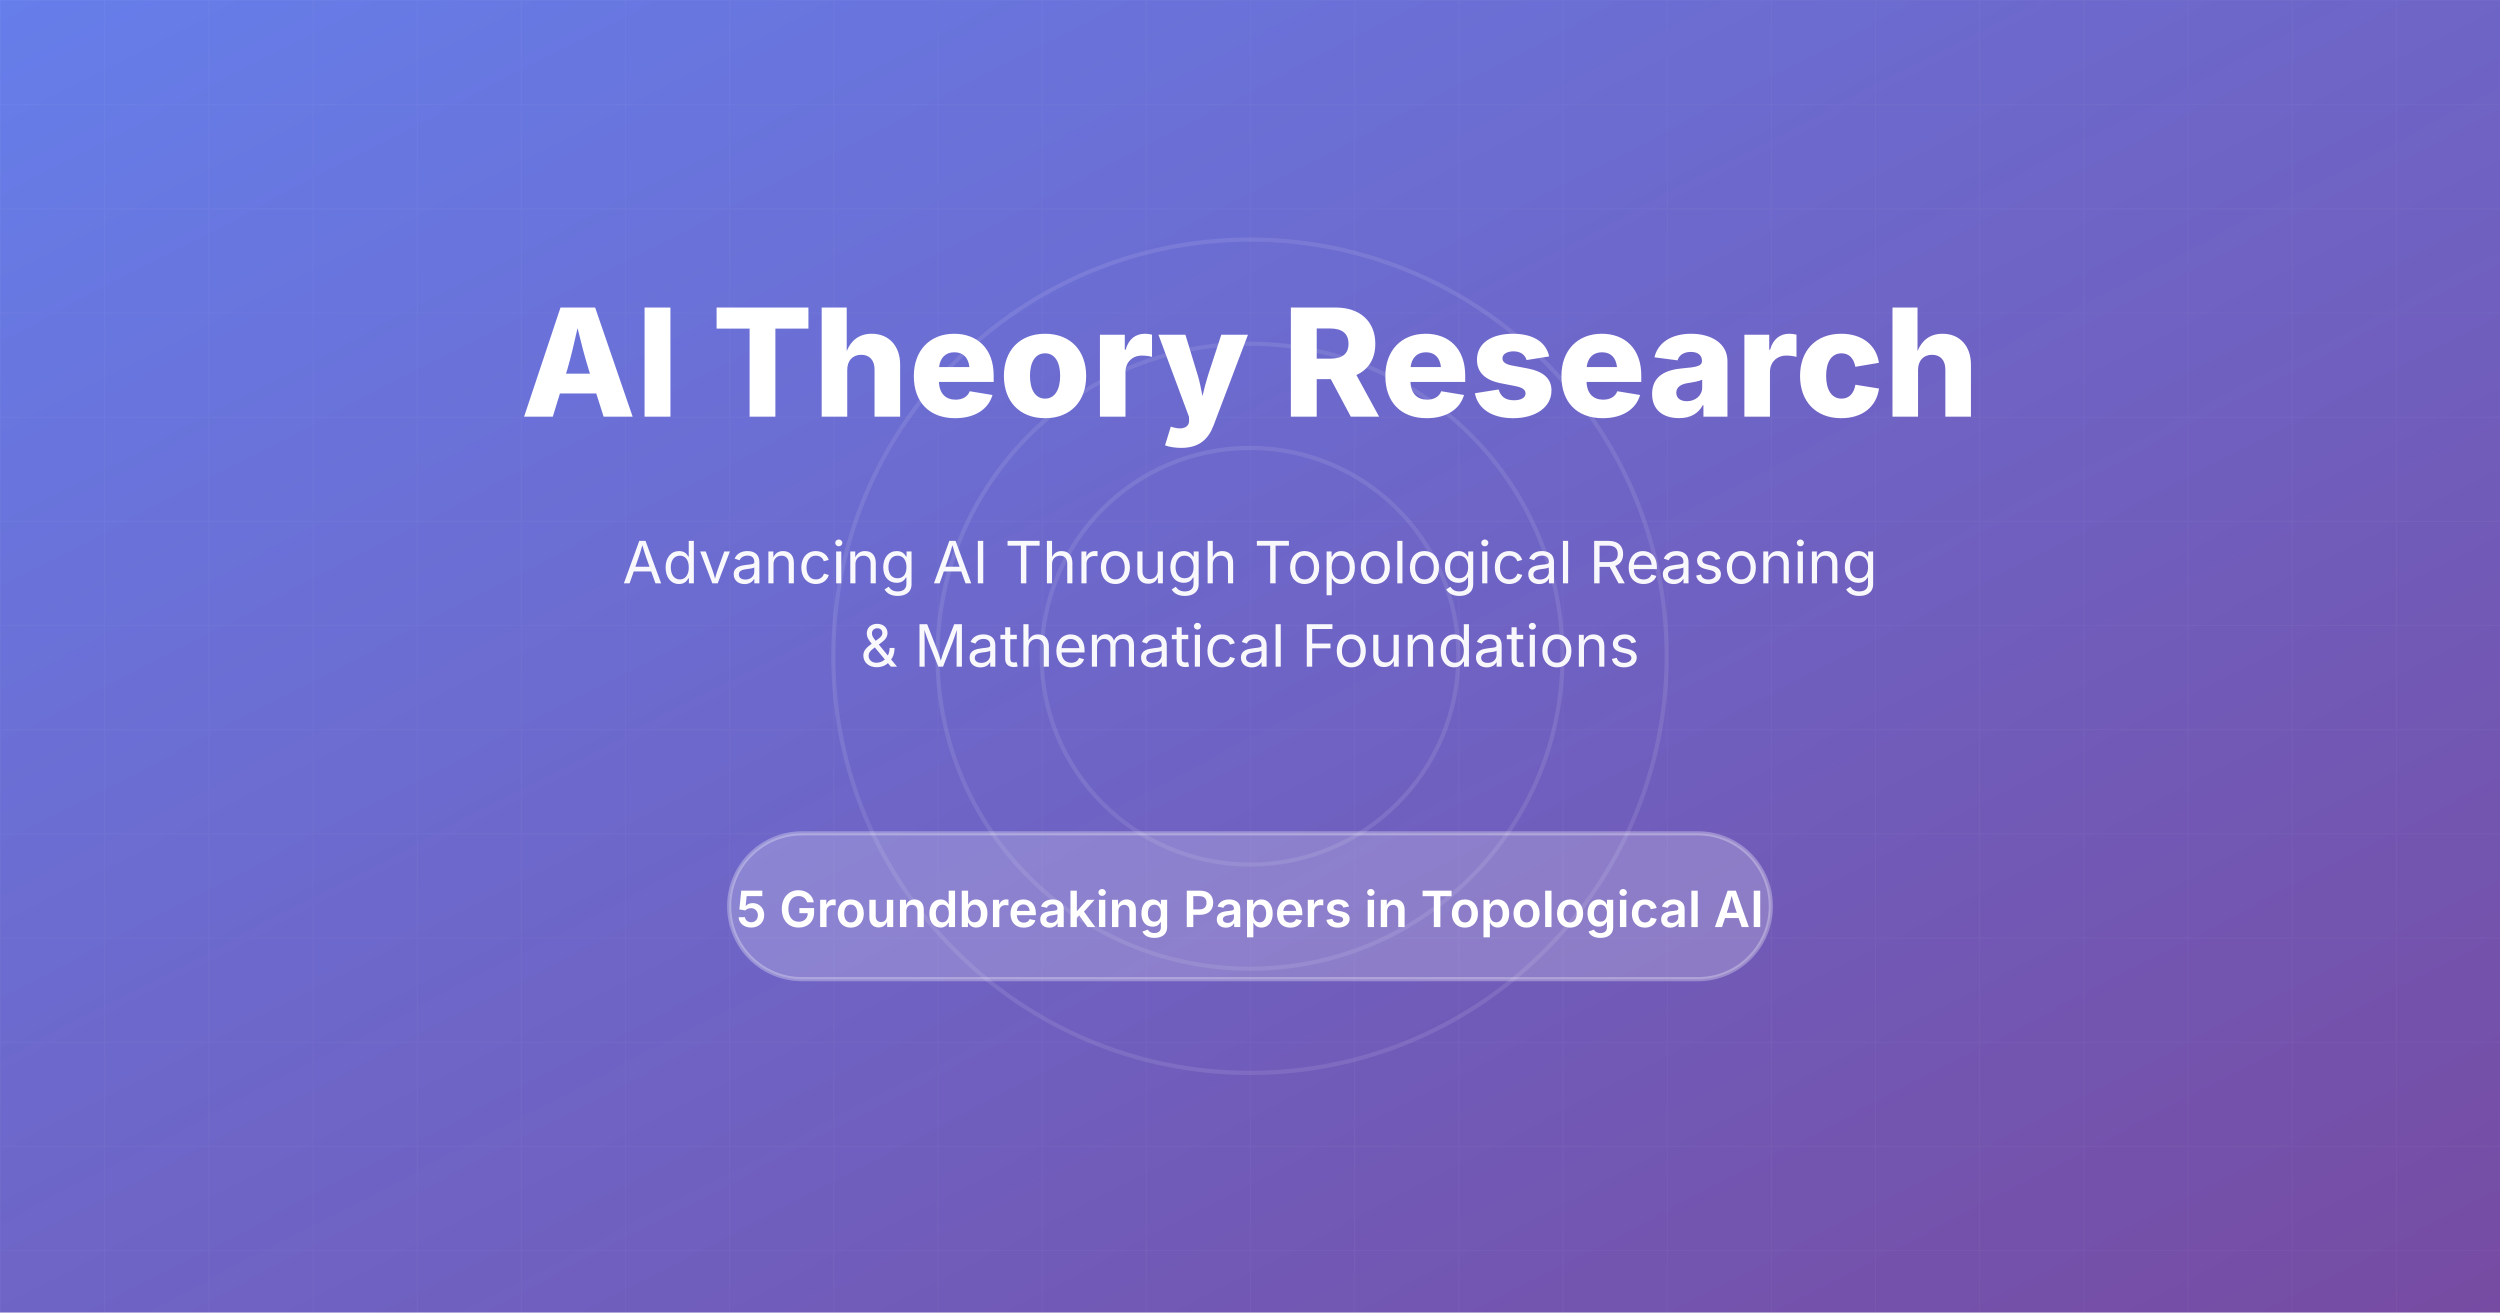
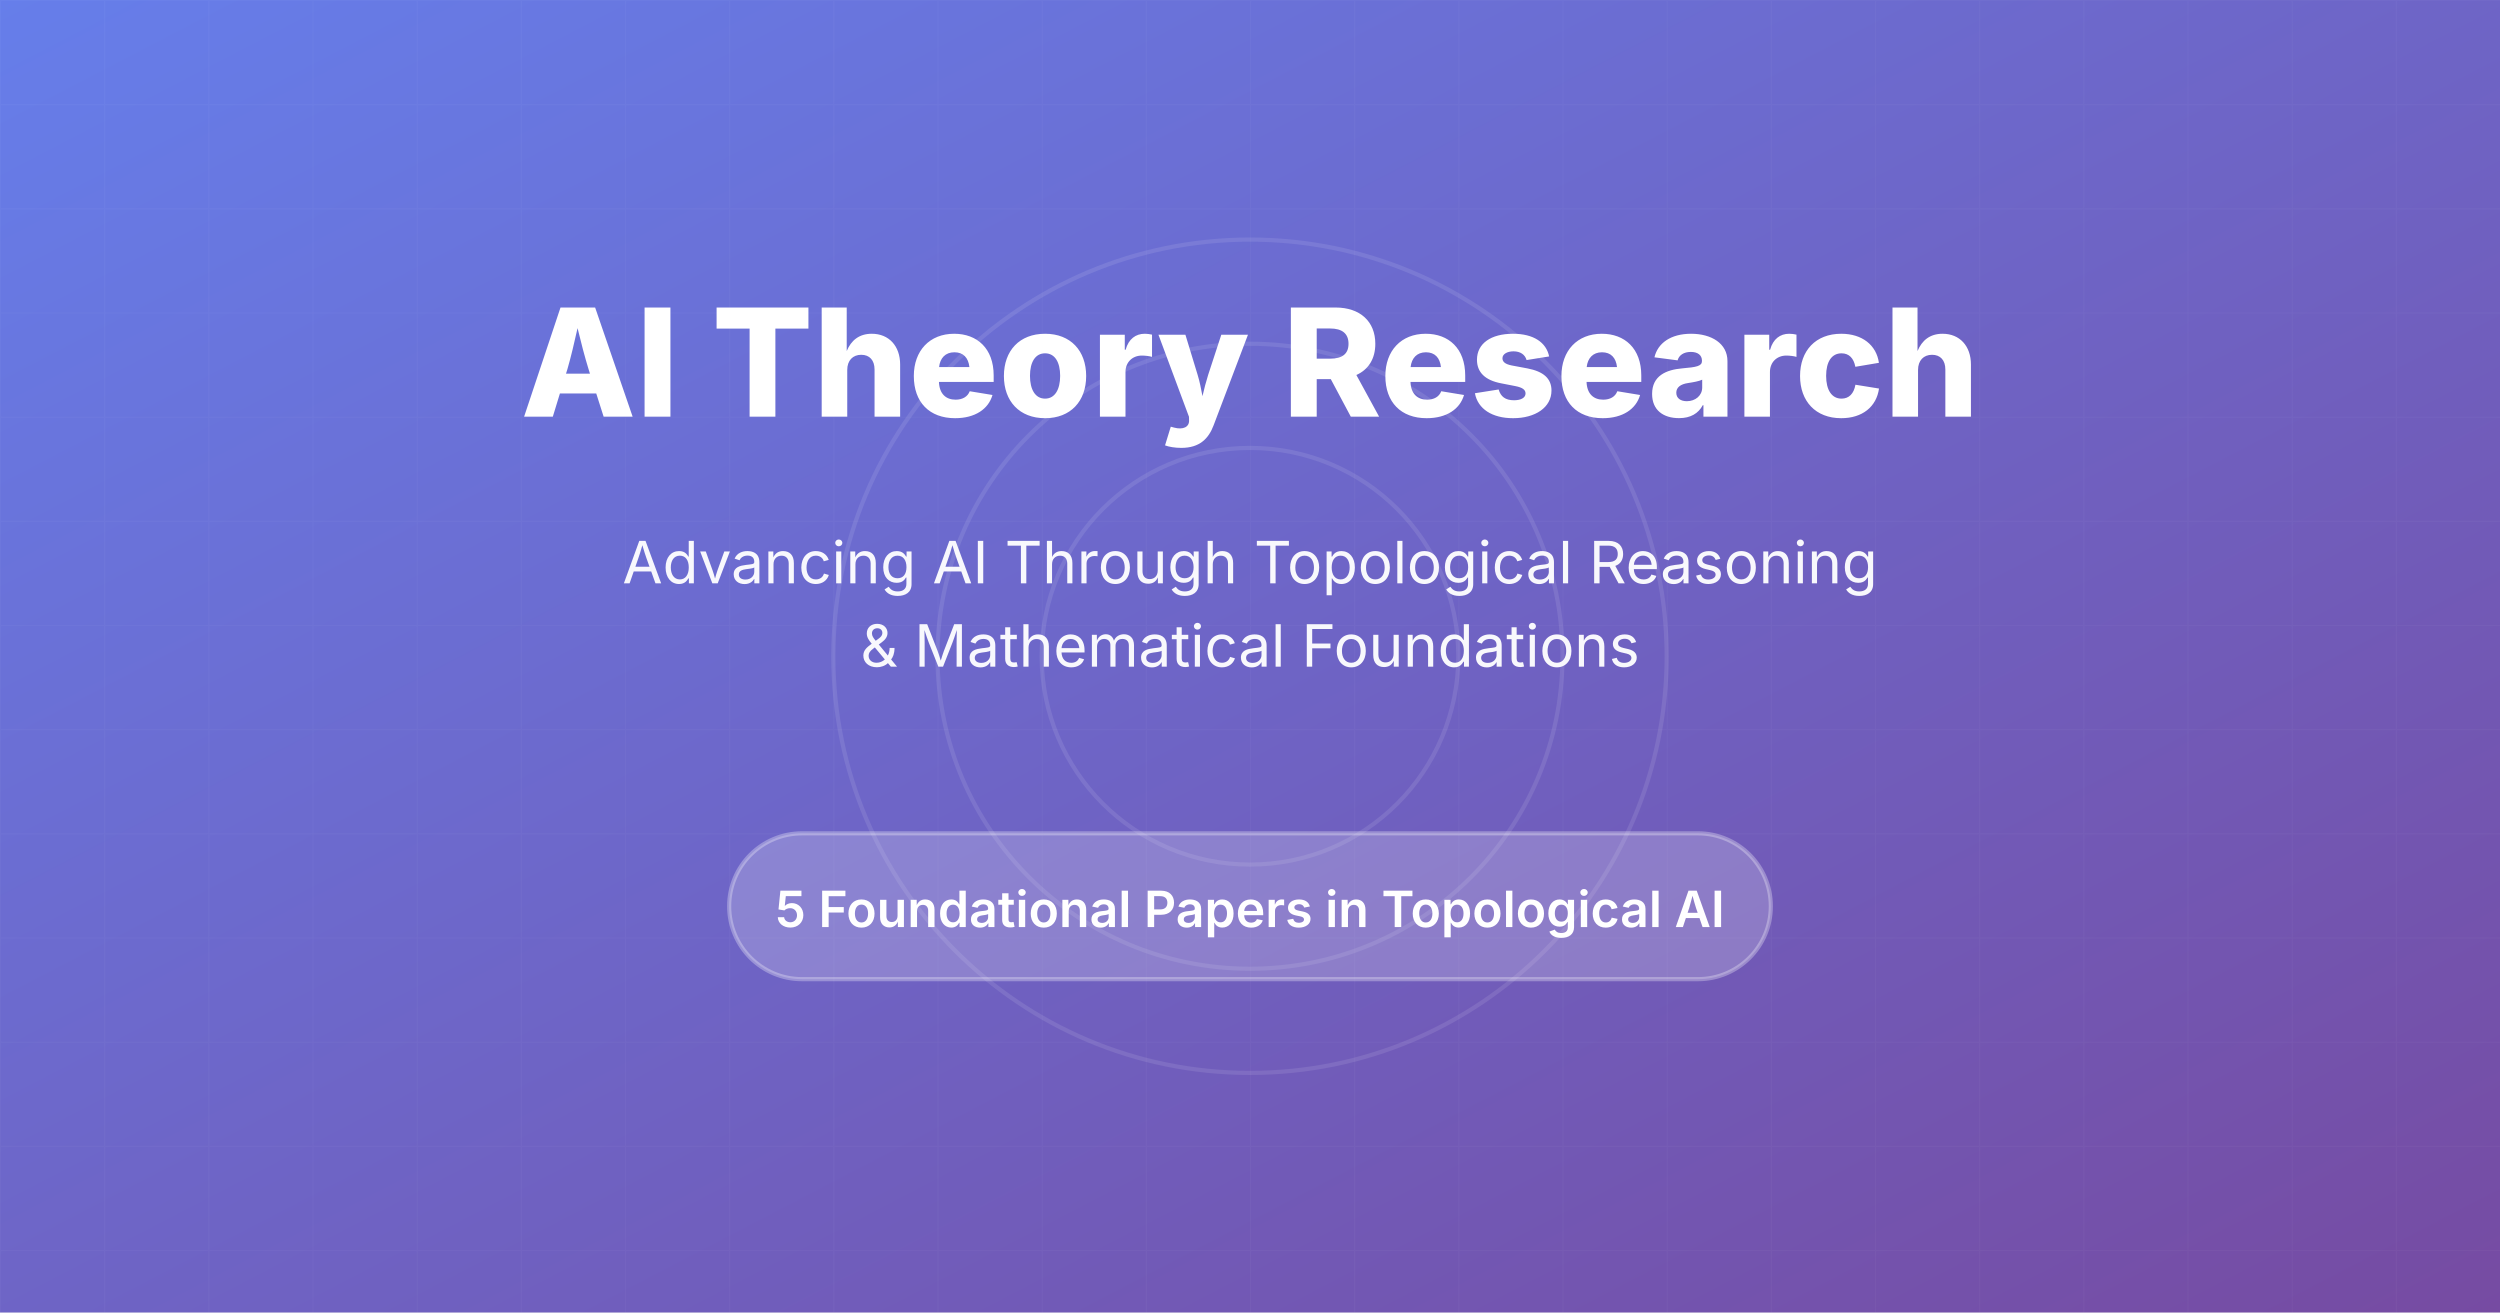
<svg xmlns="http://www.w3.org/2000/svg" width="1200" height="630">
  <defs>
    <linearGradient id="bgGradient" x1="0%" y1="0%" x2="100%" y2="100%">
      <stop offset="0%" style="stop-color:#667eea;stop-opacity:1" />
      <stop offset="100%" style="stop-color:#764ba2;stop-opacity:1" />
    </linearGradient>
    <pattern id="grid" width="50" height="50" patternUnits="userSpaceOnUse">
      <path d="M 50 0 L 0 0 0 50" fill="none" stroke="rgba(255,255,255,0.1)" stroke-width="1" />
    </pattern>
  </defs>
  <rect width="1200" height="630" fill="url(#bgGradient)" />
  <rect width="1200" height="630" fill="url(#grid)" opacity="0.3" />
  <circle cx="600" cy="315" r="200" fill="none" stroke="rgba(255,255,255,0.1)" stroke-width="2" />
  <circle cx="600" cy="315" r="150" fill="none" stroke="rgba(255,255,255,0.1)" stroke-width="2" />
  <circle cx="600" cy="315" r="100" fill="none" stroke="rgba(255,255,255,0.1)" stroke-width="2" />
  <text x="600" y="200" font-family="Inter, sans-serif" font-size="72" font-weight="800" fill="white" text-anchor="middle">
    AI Theory Research
  </text>
  <text x="600" y="280" font-family="Inter, sans-serif" font-size="28" fill="white" text-anchor="middle" opacity="0.95">
    Advancing AI Through Topological Reasoning
  </text>
  <text x="600" y="320" font-family="Inter, sans-serif" font-size="28" fill="white" text-anchor="middle" opacity="0.95">
    &amp; Mathematical Foundations
  </text>
  <rect x="350" y="400" width="500" height="70" rx="35" fill="rgba(255,255,255,0.2)" stroke="rgba(255,255,255,0.3)" stroke-width="2" />
  <text x="600" y="445" font-family="Inter, sans-serif" font-size="24" font-weight="600" fill="white" text-anchor="middle">
-     5 Groundbreaking Papers in Topological AI
+     5 Foundational Papers in Topological AI
  </text>
</svg>
